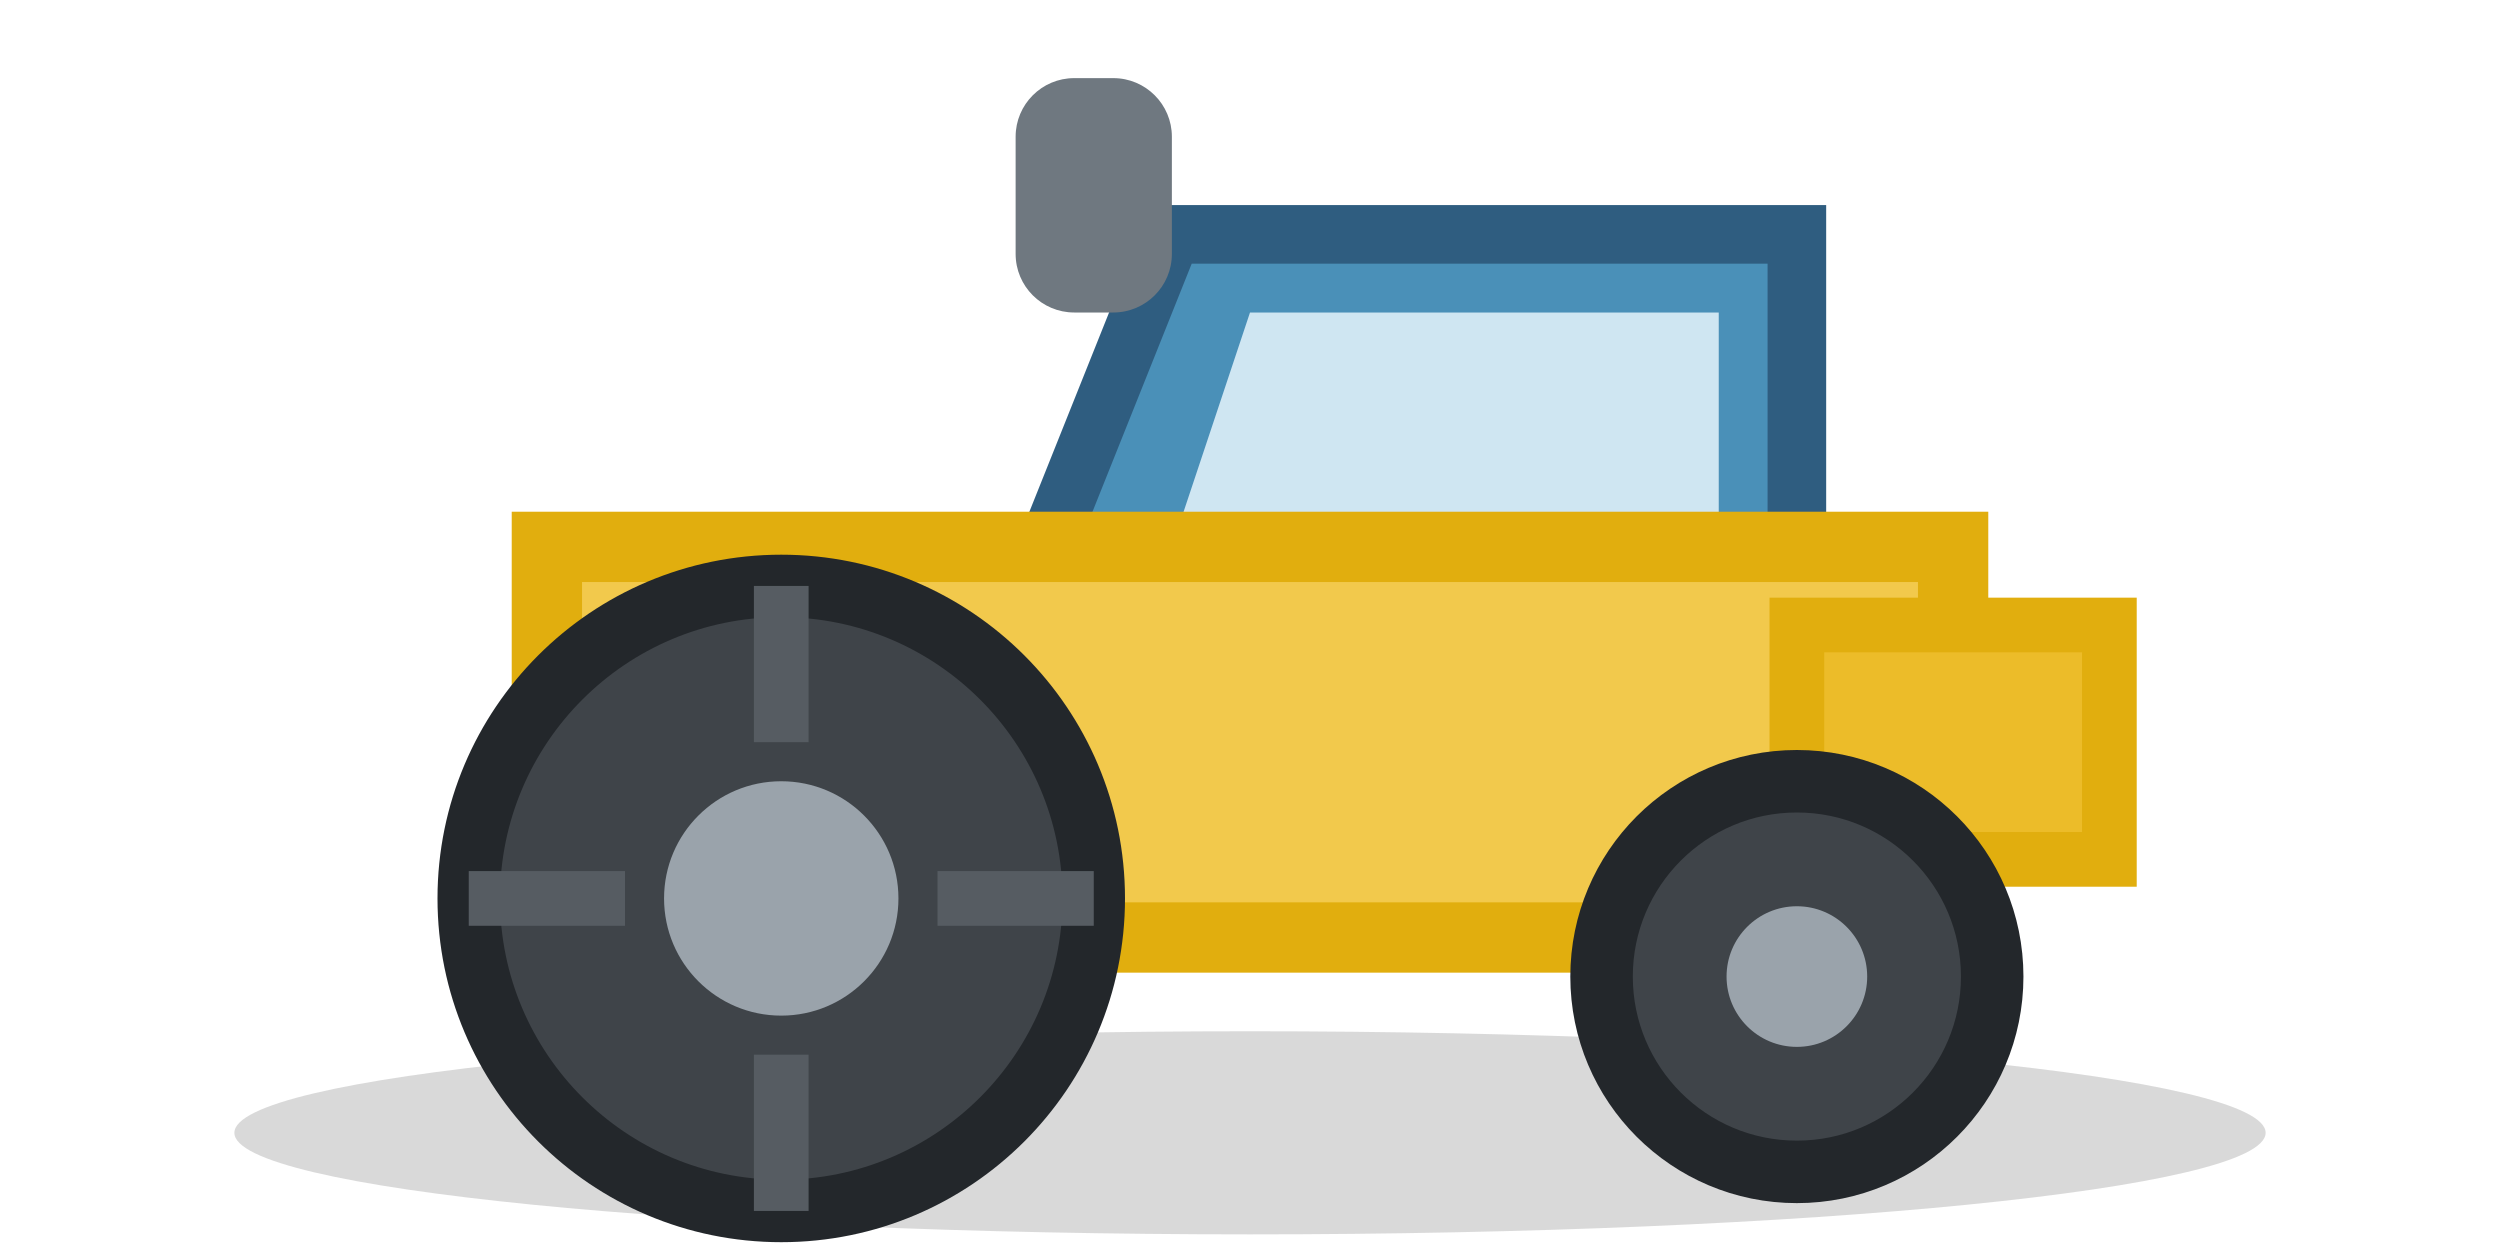
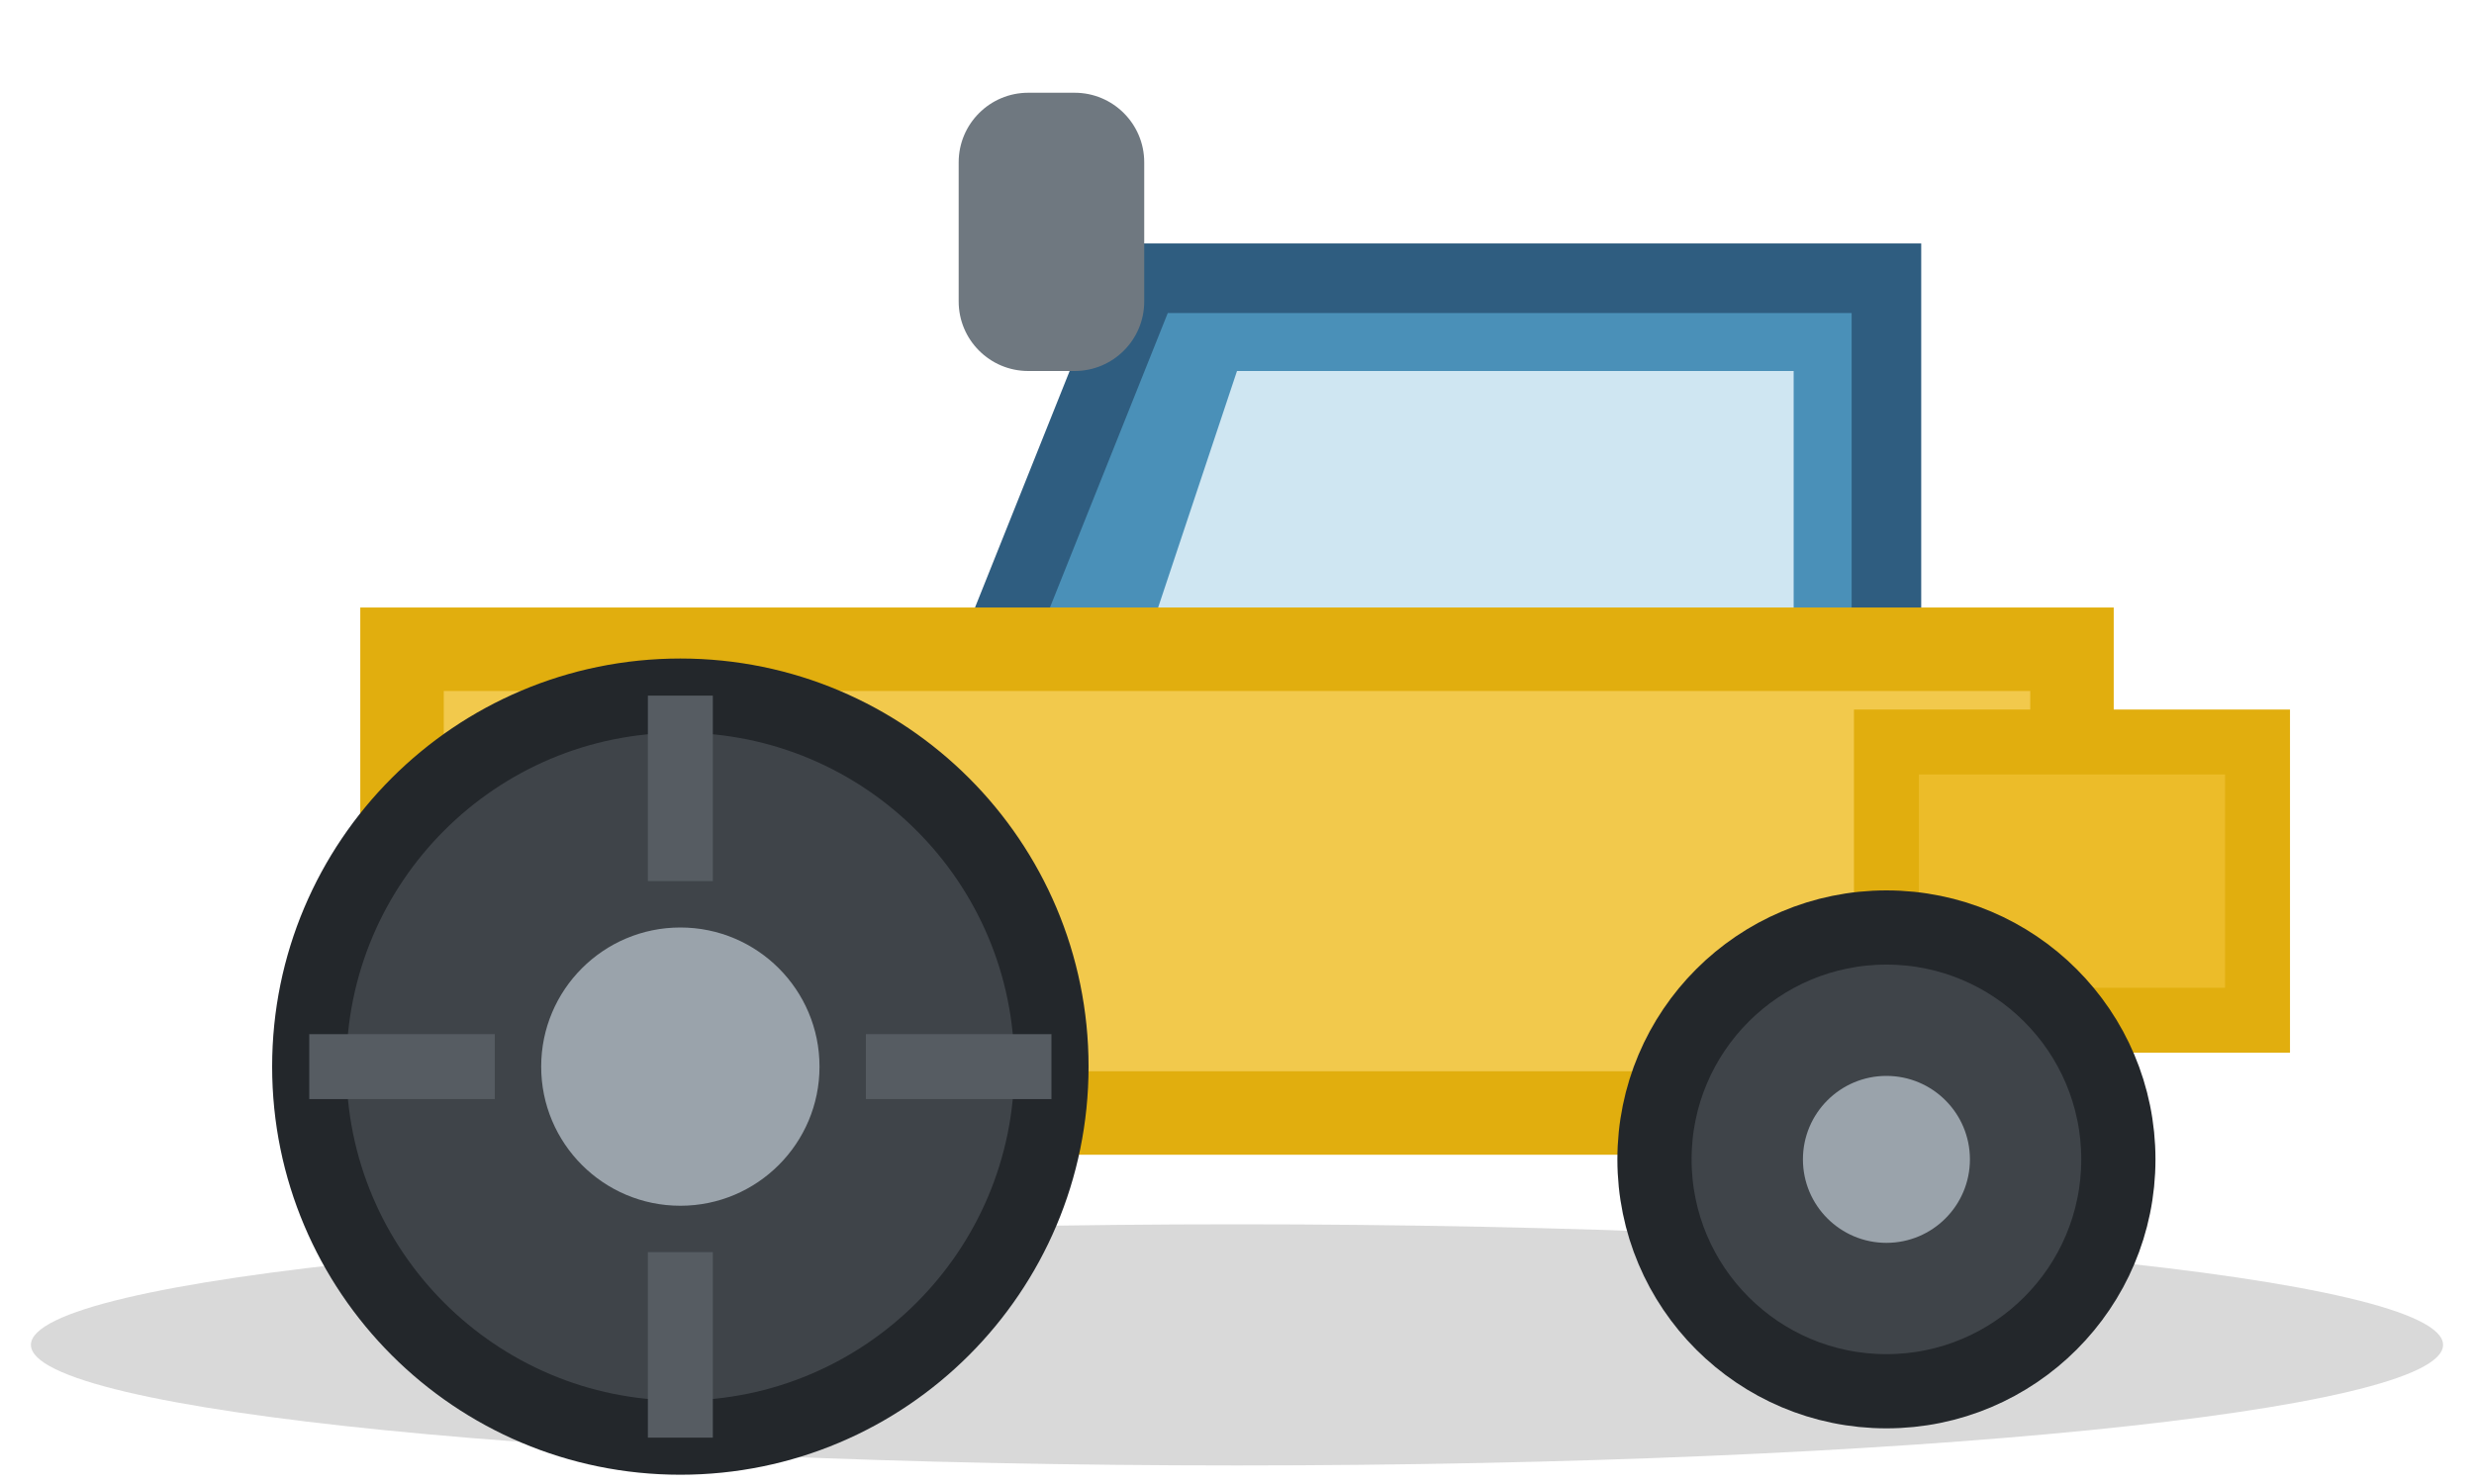
- <svg xmlns="http://www.w3.org/2000/svg" viewBox="0 0 96 48" width="96" height="48">
+ <svg xmlns="http://www.w3.org/2000/svg" viewBox="8 0 80 48" width="80" height="48">
  <g transform="scale(1.5)">
    <ellipse cx="32" cy="29" rx="26" ry="2.6" fill="#000" opacity=".15" />
    <path d="M30 6h16v10H26z" fill="#4a90b8" stroke="#2f5d80" stroke-width="1.5" />
    <path d="M32 8h12v6H30z" fill="#cfe6f2" />
    <path d="M14 14h36v10H14z" fill="#f2c94c" stroke="#e1ae0e" stroke-width="1.8" />
    <path d="M46 16h8v6h-8z" fill="#ecbc29" stroke="#e1ae0e" stroke-width="1.4" />
    <rect x="26" y="2" width="4" height="6" rx="1.5" fill="#6f7880" />
    <g fill="#3f4449" stroke="#23272b" stroke-width="1.6">
      <circle cx="20" cy="23" r="8" />
      <circle cx="46" cy="25" r="5" />
    </g>
    <g fill="#9aa3ab">
      <circle cx="20" cy="23" r="3" />
      <circle cx="46" cy="25" r="1.8" />
    </g>
    <g stroke="#565c62" stroke-width="1.4">
      <path d="M20 15v4M20 27v4M12 23h4M24 23h4" />
    </g>
  </g>
</svg>
